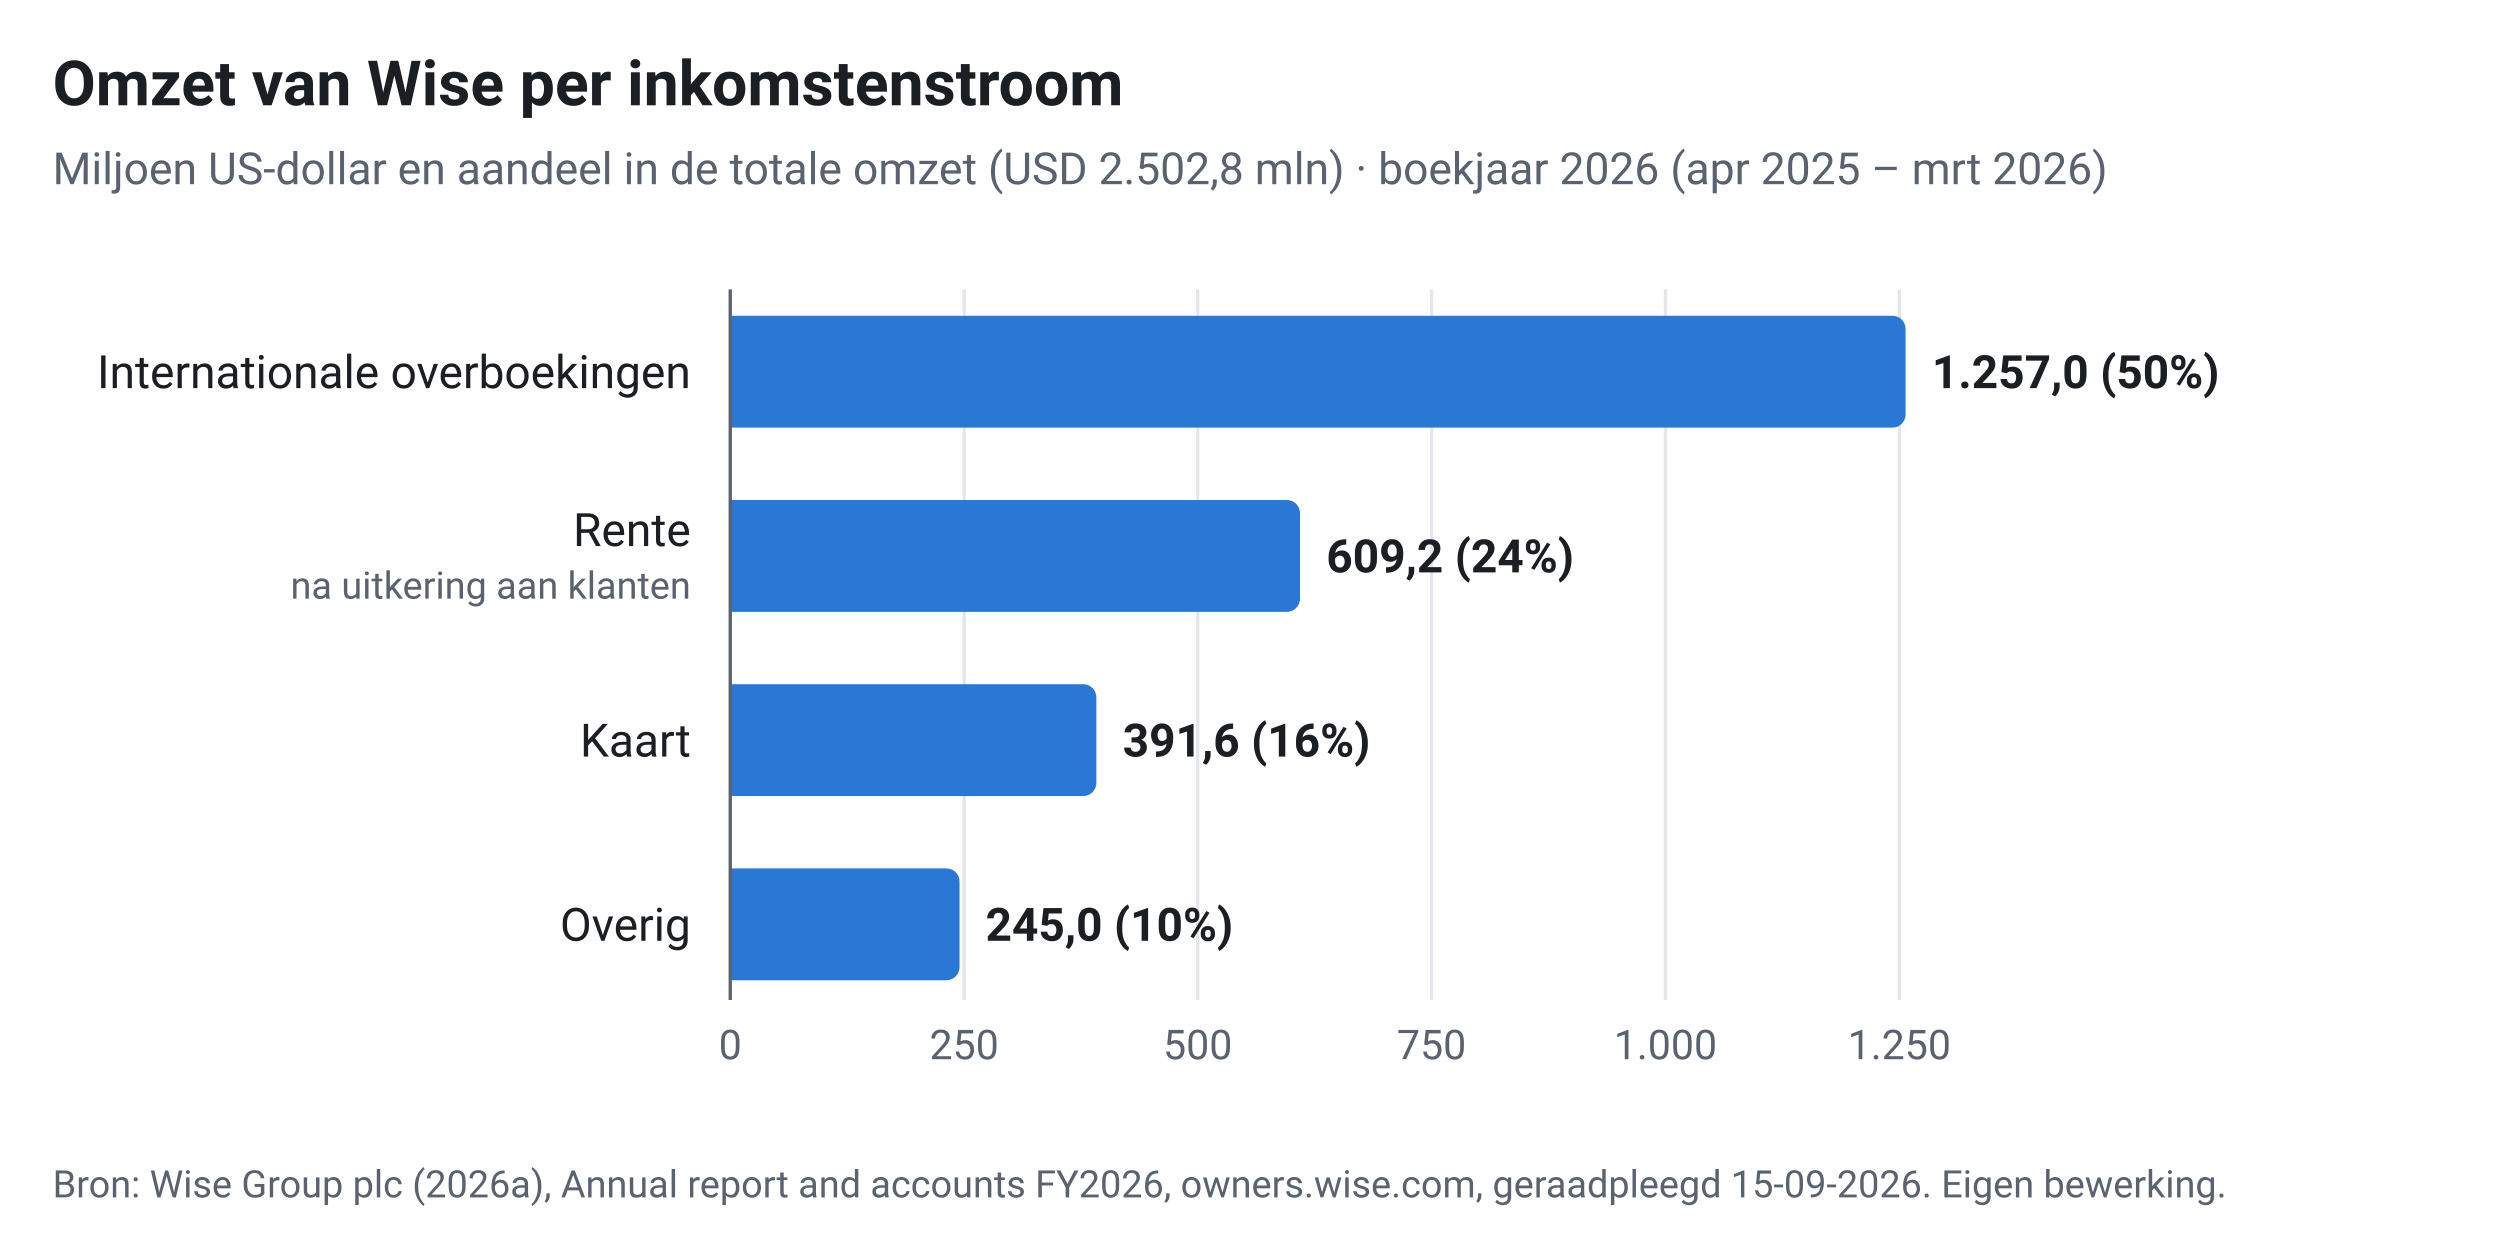
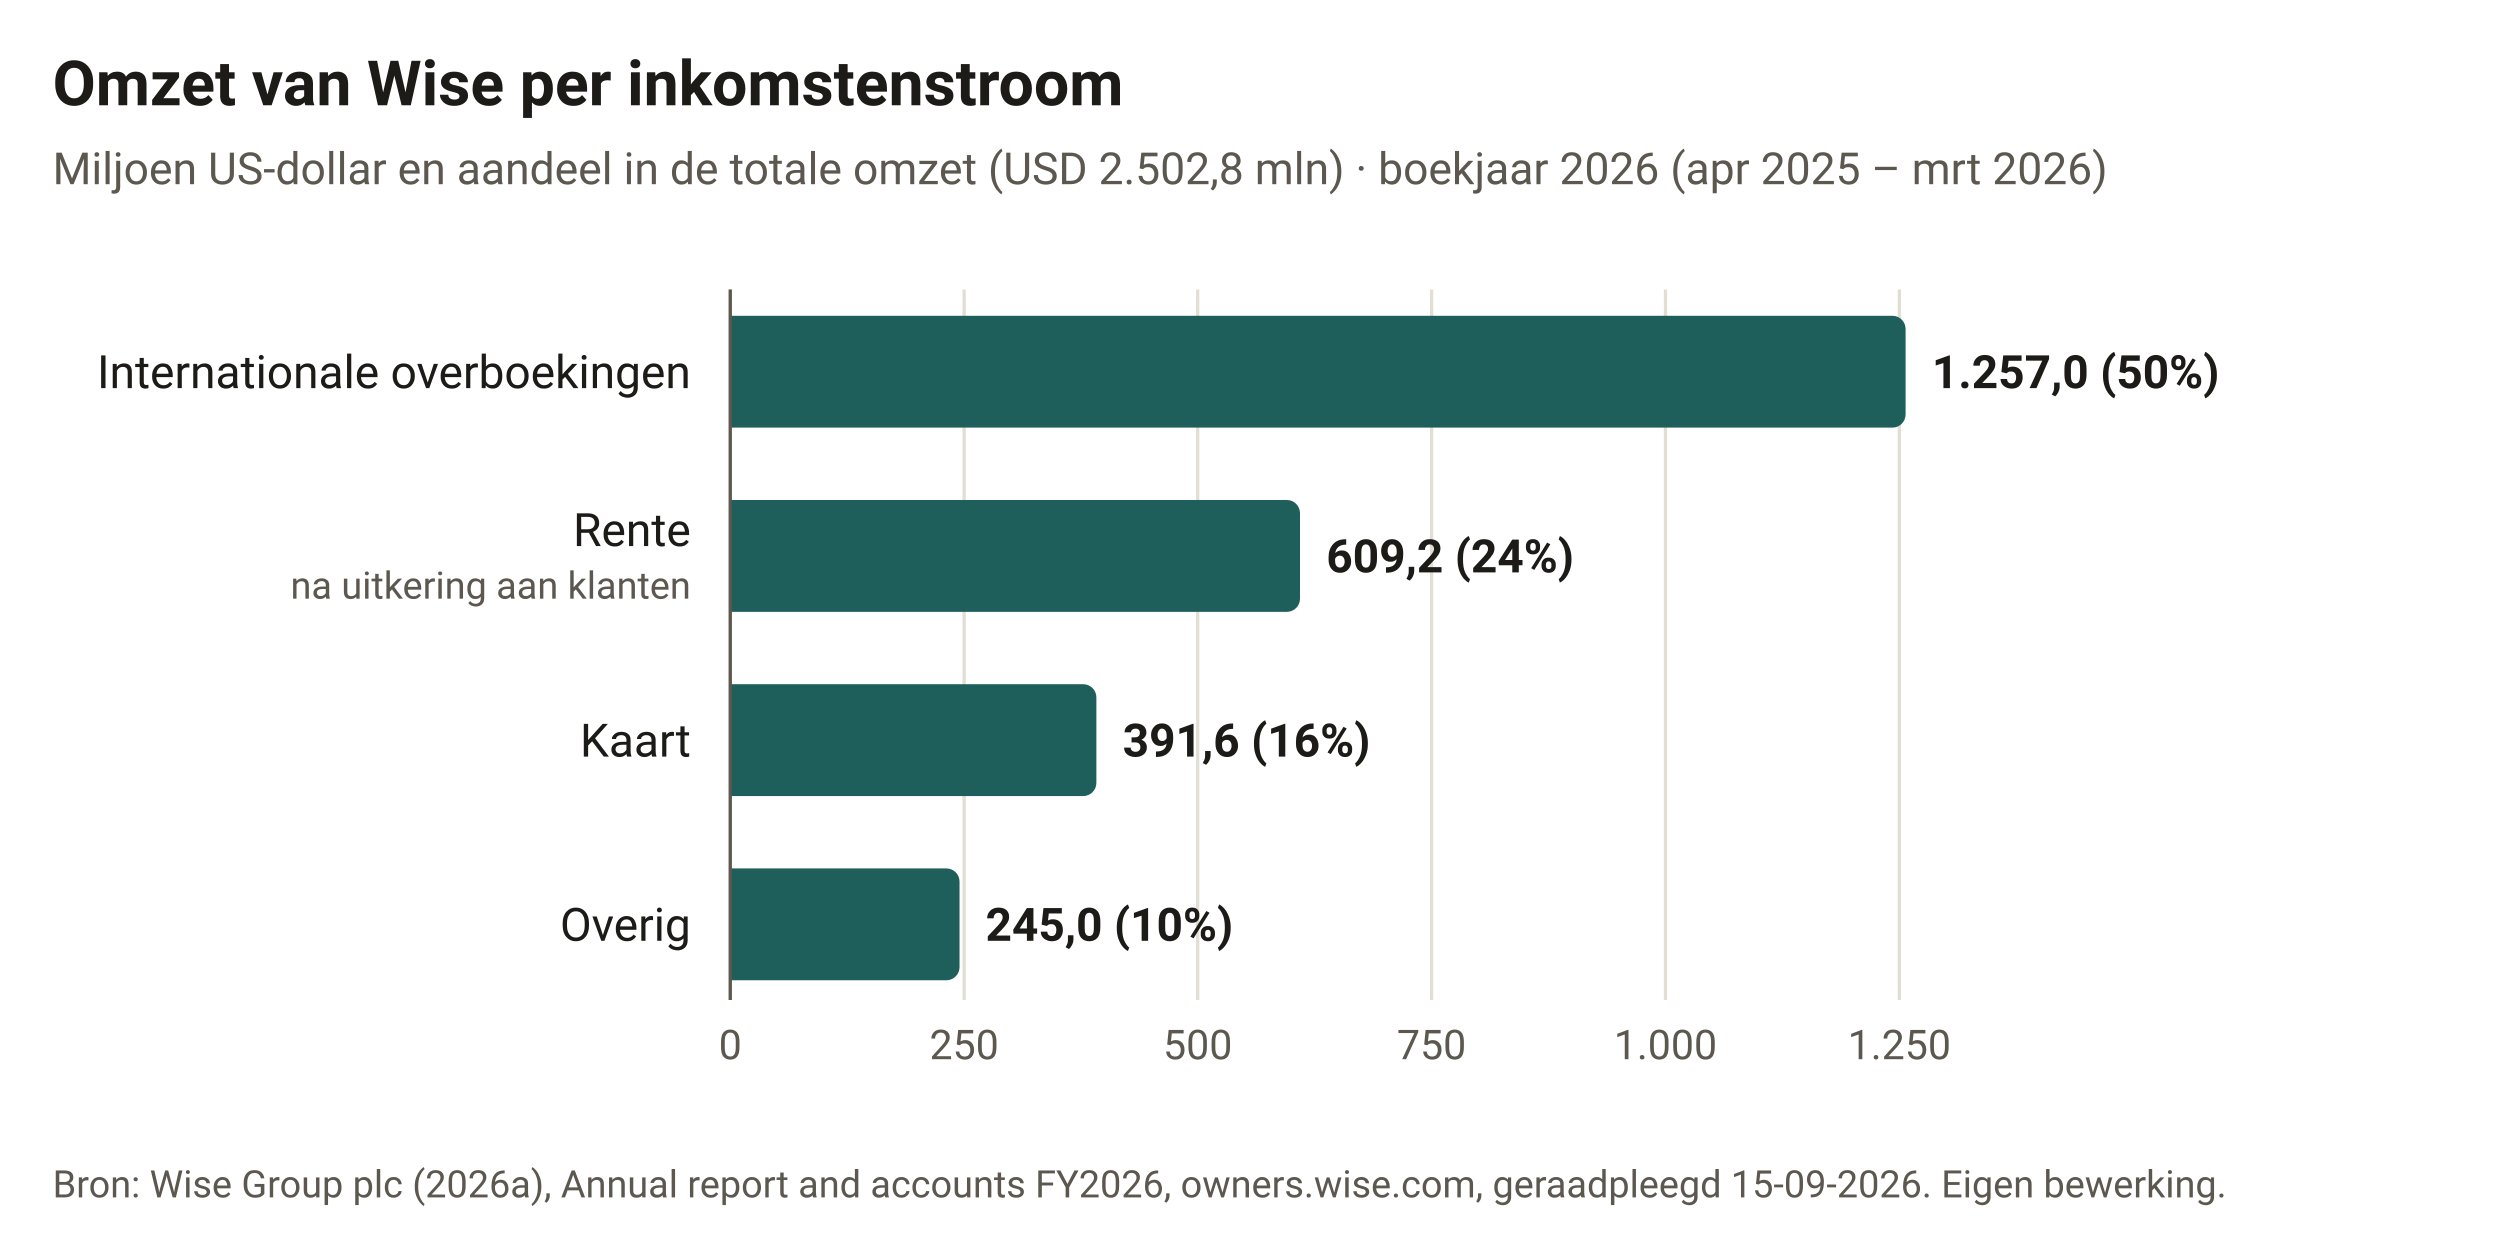
- <svg xmlns="http://www.w3.org/2000/svg" viewBox="0 0 760 380" width="760" height="380" role="img" aria-labelledby="t d" font-family="system-ui, -apple-system, Segoe UI, Roboto, Helvetica, Arial, sans-serif">
+ <svg xmlns="http://www.w3.org/2000/svg" viewBox="0 0 760 380" width="760" height="380" role="img" aria-labelledby="t d" font-family="IBM Plex Sans, system-ui, -apple-system, Segoe UI, Roboto, Helvetica, Arial, sans-serif">
  <rect width="760" height="380" fill="#ffffff" />
-   <text x="16" y="32" font-size="19" font-weight="700" fill="#1b1f24">Omzet van Wise per inkomstenstroom</text>
-   <text x="16" y="56" font-size="13.5" fill="#5a6270">Miljoen US-dollar en aandeel in de totale omzet (USD 2.502,8 mln) · boekjaar 2026 (apr 2025 – mrt 2026)</text>
-   <line x1="222.0" y1="88" x2="222.0" y2="304" stroke="#e3e6ea" stroke-width="1" />
-   <text x="222.0" y="322" font-size="12.5" fill="#5a6270" text-anchor="middle">0</text>
-   <line x1="293.1" y1="88" x2="293.1" y2="304" stroke="#e3e6ea" stroke-width="1" />
-   <text x="293.1" y="322" font-size="12.5" fill="#5a6270" text-anchor="middle">250</text>
-   <line x1="364.1" y1="88" x2="364.1" y2="304" stroke="#e3e6ea" stroke-width="1" />
-   <text x="364.1" y="322" font-size="12.5" fill="#5a6270" text-anchor="middle">500</text>
-   <line x1="435.2" y1="88" x2="435.2" y2="304" stroke="#e3e6ea" stroke-width="1" />
-   <text x="435.2" y="322" font-size="12.5" fill="#5a6270" text-anchor="middle">750</text>
-   <line x1="506.3" y1="88" x2="506.3" y2="304" stroke="#e3e6ea" stroke-width="1" />
-   <text x="506.3" y="322" font-size="12.5" fill="#5a6270" text-anchor="middle">1.000</text>
-   <line x1="577.4" y1="88" x2="577.4" y2="304" stroke="#e3e6ea" stroke-width="1" />
-   <text x="577.4" y="322" font-size="12.5" fill="#5a6270" text-anchor="middle">1.250</text>
-   <text x="210" y="118.0" font-size="14" fill="#1b1f24" text-anchor="end">Internationale overboekingen</text>
-   <path d="M222,96 h353.3 a4,4 0 0 1 4,4 v26 a4,4 0 0 1 -4,4 h-353.3 z" fill="#2a78d6" />
-   <text x="587.3" y="118.0" font-size="14" font-weight="600" fill="#1b1f24">1.257,0 (50%)</text>
-   <text x="210" y="166.0" font-size="14" fill="#1b1f24" text-anchor="end">Rente</text>
-   <text x="210" y="182.0" font-size="11.5" fill="#5a6270" text-anchor="end">na uitkering aan klanten</text>
-   <path d="M222,152 h169.2 a4,4 0 0 1 4,4 v26 a4,4 0 0 1 -4,4 h-169.2 z" fill="#2a78d6" />
-   <text x="403.2" y="174.0" font-size="14" font-weight="600" fill="#1b1f24">609,2 (24%)</text>
-   <text x="210" y="230.0" font-size="14" fill="#1b1f24" text-anchor="end">Kaart</text>
-   <path d="M222,208 h107.3 a4,4 0 0 1 4,4 v26 a4,4 0 0 1 -4,4 h-107.3 z" fill="#2a78d6" />
-   <text x="341.3" y="230.0" font-size="14" font-weight="600" fill="#1b1f24">391,6 (16%)</text>
-   <text x="210" y="286.0" font-size="14" fill="#1b1f24" text-anchor="end">Overig</text>
-   <path d="M222,264 h65.7 a4,4 0 0 1 4,4 v26 a4,4 0 0 1 -4,4 h-65.7 z" fill="#2a78d6" />
-   <text x="299.6" y="286.0" font-size="14" font-weight="600" fill="#1b1f24">245,0 (10%)</text>
-   <line x1="222" y1="88" x2="222" y2="304" stroke="#5a6270" stroke-width="1" />
-   <text x="16" y="364" font-size="11.5" fill="#5a6270">Bron: Wise Group plc (2026a), Annual report and accounts FY2026, owners.wise.com, geraadpleegd 15-09-2026. Eigen bewerking.</text>
+   <text x="16" y="32" font-size="19" font-weight="700" fill="#1c1b18">Omzet van Wise per inkomstenstroom</text>
+   <text x="16" y="56" font-size="13.5" fill="#5c5850">Miljoen US-dollar en aandeel in de totale omzet (USD 2.502,8 mln) · boekjaar 2026 (apr 2025 – mrt 2026)</text>
+   <line x1="222.0" y1="88" x2="222.0" y2="304" stroke="#e2ded4" stroke-width="1" />
+   <text x="222.0" y="322" font-size="12.5" fill="#5c5850" text-anchor="middle">0</text>
+   <line x1="293.1" y1="88" x2="293.1" y2="304" stroke="#e2ded4" stroke-width="1" />
+   <text x="293.1" y="322" font-size="12.5" fill="#5c5850" text-anchor="middle">250</text>
+   <line x1="364.1" y1="88" x2="364.1" y2="304" stroke="#e2ded4" stroke-width="1" />
+   <text x="364.1" y="322" font-size="12.5" fill="#5c5850" text-anchor="middle">500</text>
+   <line x1="435.2" y1="88" x2="435.2" y2="304" stroke="#e2ded4" stroke-width="1" />
+   <text x="435.2" y="322" font-size="12.5" fill="#5c5850" text-anchor="middle">750</text>
+   <line x1="506.3" y1="88" x2="506.3" y2="304" stroke="#e2ded4" stroke-width="1" />
+   <text x="506.3" y="322" font-size="12.5" fill="#5c5850" text-anchor="middle">1.000</text>
+   <line x1="577.4" y1="88" x2="577.4" y2="304" stroke="#e2ded4" stroke-width="1" />
+   <text x="577.4" y="322" font-size="12.5" fill="#5c5850" text-anchor="middle">1.250</text>
+   <text x="210" y="118.0" font-size="14" fill="#1c1b18" text-anchor="end">Internationale overboekingen</text>
+   <path d="M222,96 h353.3 a4,4 0 0 1 4,4 v26 a4,4 0 0 1 -4,4 h-353.3 z" fill="#1f5f5b" />
+   <text x="587.3" y="118.0" font-size="14" font-weight="600" fill="#1c1b18">1.257,0 (50%)</text>
+   <text x="210" y="166.0" font-size="14" fill="#1c1b18" text-anchor="end">Rente</text>
+   <text x="210" y="182.0" font-size="11.5" fill="#5c5850" text-anchor="end">na uitkering aan klanten</text>
+   <path d="M222,152 h169.2 a4,4 0 0 1 4,4 v26 a4,4 0 0 1 -4,4 h-169.2 z" fill="#1f5f5b" />
+   <text x="403.2" y="174.0" font-size="14" font-weight="600" fill="#1c1b18">609,2 (24%)</text>
+   <text x="210" y="230.0" font-size="14" fill="#1c1b18" text-anchor="end">Kaart</text>
+   <path d="M222,208 h107.3 a4,4 0 0 1 4,4 v26 a4,4 0 0 1 -4,4 h-107.3 z" fill="#1f5f5b" />
+   <text x="341.3" y="230.0" font-size="14" font-weight="600" fill="#1c1b18">391,6 (16%)</text>
+   <text x="210" y="286.0" font-size="14" fill="#1c1b18" text-anchor="end">Overig</text>
+   <path d="M222,264 h65.7 a4,4 0 0 1 4,4 v26 a4,4 0 0 1 -4,4 h-65.7 z" fill="#1f5f5b" />
+   <text x="299.6" y="286.0" font-size="14" font-weight="600" fill="#1c1b18">245,0 (10%)</text>
+   <line x1="222" y1="88" x2="222" y2="304" stroke="#5c5850" stroke-width="1" />
+   <text x="16" y="364" font-size="11.5" fill="#5c5850">Bron: Wise Group plc (2026a), Annual report and accounts FY2026, owners.wise.com, geraadpleegd 15-09-2026. Eigen bewerking.</text>
</svg>
